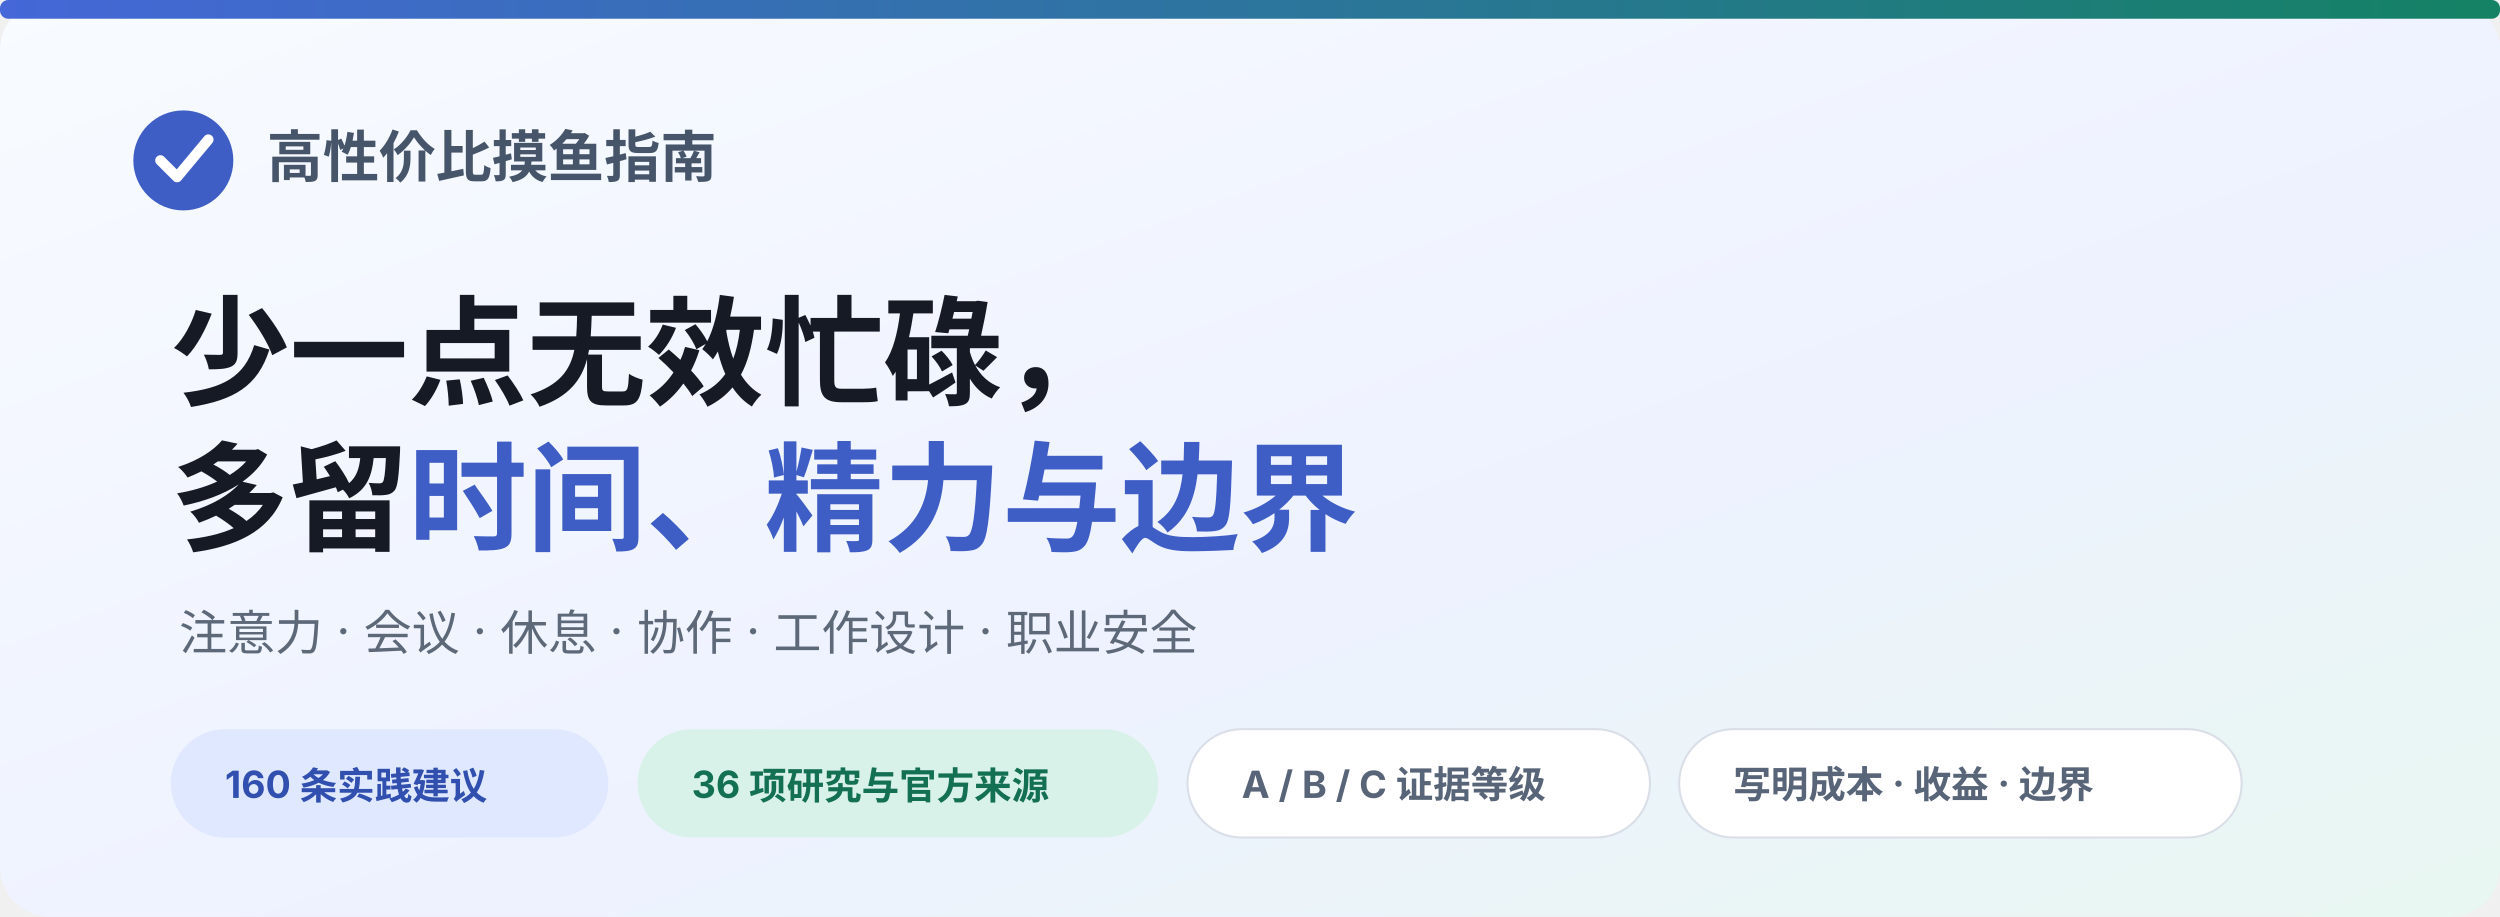
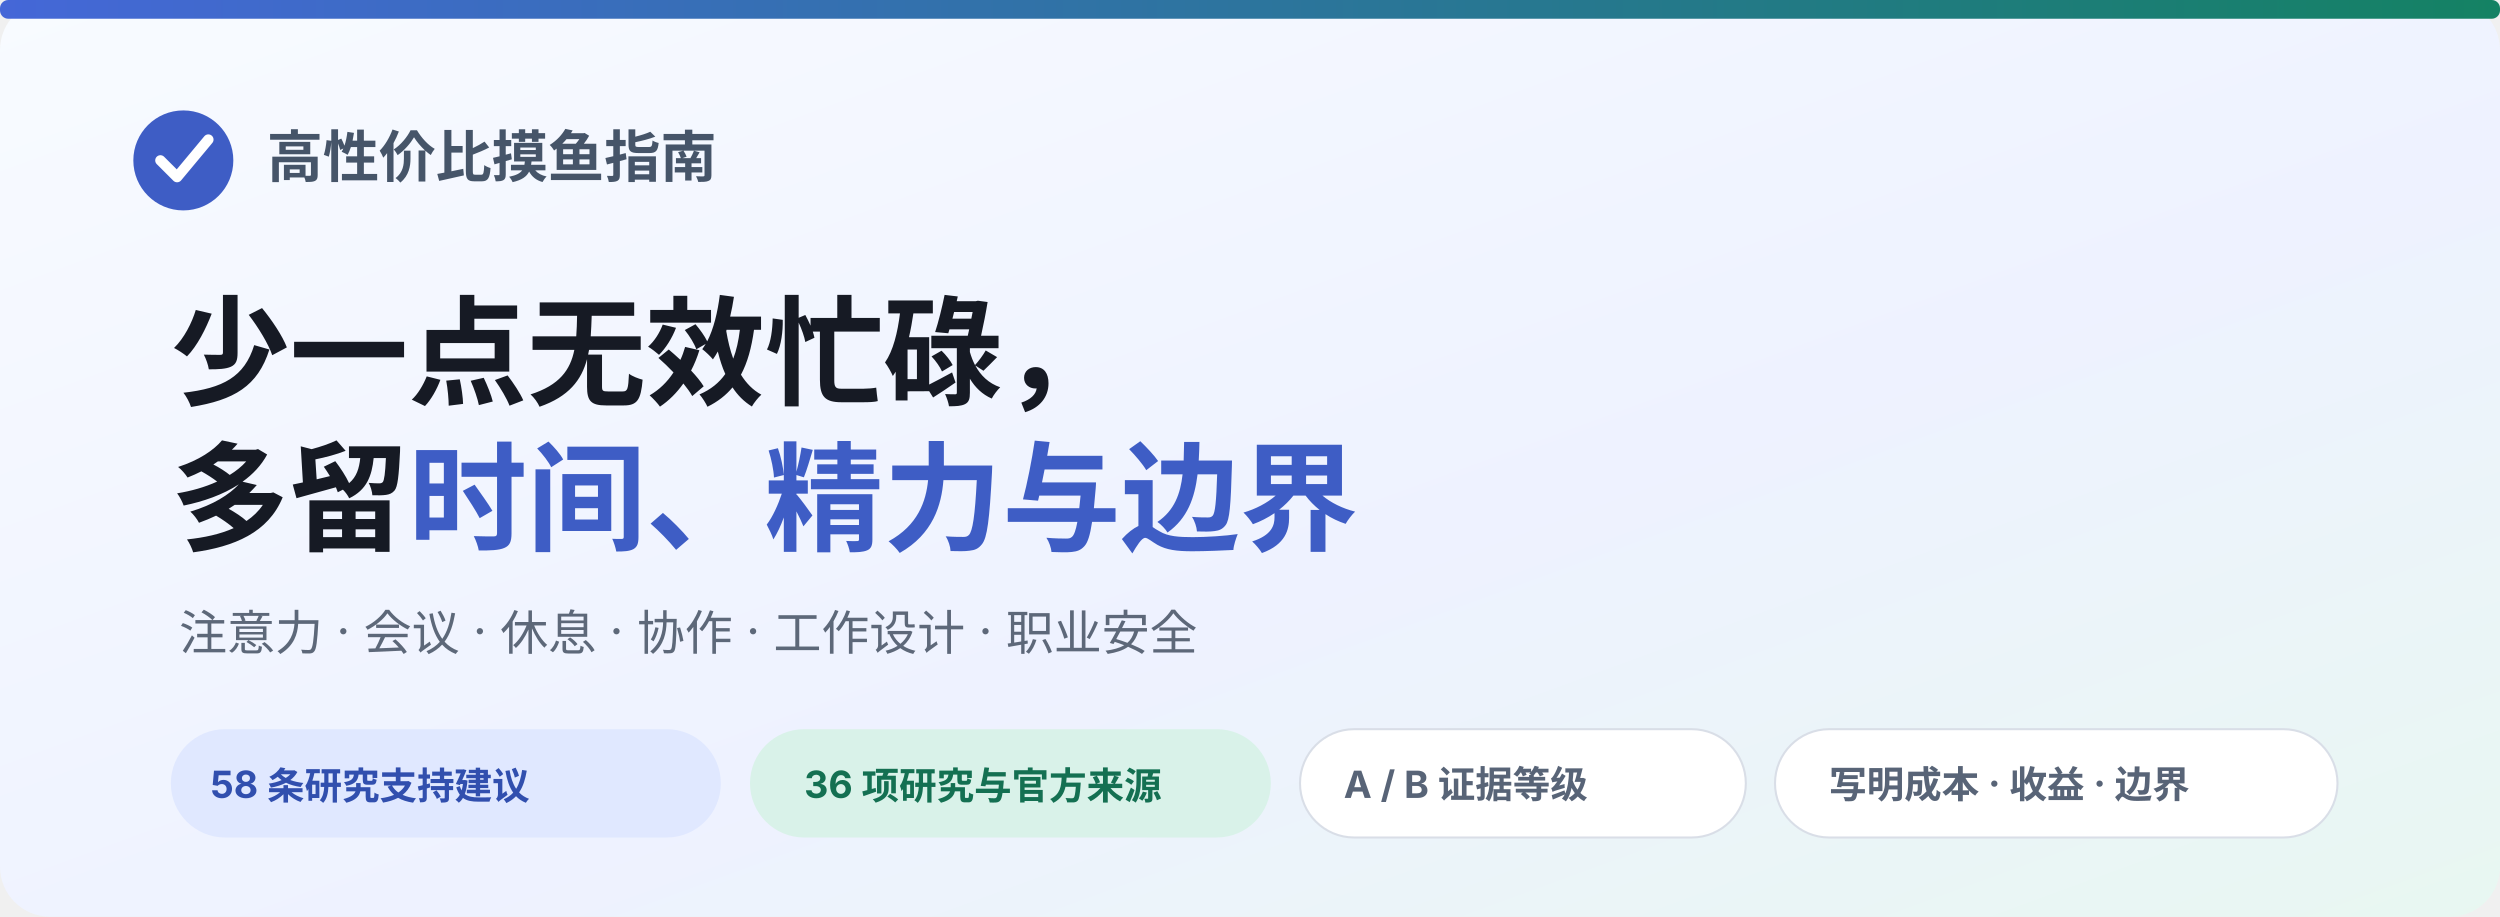
<svg xmlns="http://www.w3.org/2000/svg" width="1200" height="440" viewBox="0 0 1200 440" role="img" aria-labelledby="title desc">
  <defs>
    <linearGradient id="bg" x1="0" y1="0" x2="1" y2="1">
      <stop stop-color="#f8fbff" />
      <stop offset=".58" stop-color="#eef2ff" />
      <stop offset="1" stop-color="#e8f7f1" />
    </linearGradient>
    <linearGradient id="bar" x1="0" x2="1">
      <stop stop-color="#4567d8" />
      <stop offset="1" stop-color="#148263" />
    </linearGradient>
  </defs>
  <rect width="1200" height="440" rx="24" fill="url(#bg)" />
  <rect width="1200" height="9" rx="4" fill="url(#bar)" />
  <circle cx="88" cy="77" r="24" fill="#3e5dc5" />
  <path d="m77 77 8 8 15-18" fill="none" stroke="#fff" stroke-width="5" stroke-linecap="round" stroke-linejoin="round" />
  <text x="128" y="85" fill="#465569" font-family="-apple-system,BlinkMacSystemFont,'Segoe UI','Microsoft YaHei',sans-serif" font-size="27" font-weight="700">高性价比摸鱼指南</text>
  <text x="82" y="190" fill="#161a24" font-family="-apple-system,BlinkMacSystemFont,'Segoe UI','Microsoft YaHei',sans-serif" font-size="57" font-weight="800">少一点无效忙碌，</text>
  <text x="82" y="260" fill="#161a24" font-family="-apple-system,BlinkMacSystemFont,'Segoe UI','Microsoft YaHei',sans-serif" font-size="57" font-weight="800">多留<tspan fill="#3e5dc5">时间、精力与边界</tspan>
  </text>
  <text x="86" y="312" fill="#5d6879" font-family="-apple-system,BlinkMacSystemFont,'Segoe UI','Microsoft YaHei',sans-serif" font-size="23">注意力 · 会议 · 休息 · 协作 · 工作设计 · 职业安全</text>
  <g font-family="-apple-system,BlinkMacSystemFont,'Segoe UI','Microsoft YaHei',sans-serif" font-size="18" font-weight="700">
-     <rect x="82" y="350" width="210" height="52" rx="26" fill="#e0e8ff" />
-     <text x="108" y="383" fill="#314fae">160 条实践建议</text>
-     <rect x="306" y="350" width="250" height="52" rx="26" fill="#d9f2e9" />
-     <text x="332" y="383" fill="#147052">36 项研究与官方来源</text>
-     <rect x="570" y="350" width="222" height="52" rx="26" fill="#fff" stroke="#d9dee7" />
-     <text x="596" y="383" fill="#586477">A / B / C 证据等级</text>
-     <rect x="806" y="350" width="270" height="52" rx="26" fill="#fff" stroke="#d9dee7" />
-     <text x="832" y="383" fill="#586477">写明成本 · 收益 · 边界</text>
+     <rect x="82" y="350" width="264" height="52" rx="26" fill="#e0e8ff" />
+     <text x="101" y="383" fill="#314fae">58 条研究支持建议</text>
+     <rect x="360" y="350" width="250" height="52" rx="26" fill="#d9f2e9" />
+     <text x="386" y="383" fill="#147052">36 项研究与官方来源</text>
+     <rect x="624" y="350" width="214" height="52" rx="26" fill="#fff" stroke="#d9dee7" />
+     <text x="645" y="383" fill="#586477">A / B 证据等级</text>
+     <rect x="852" y="350" width="270" height="52" rx="26" fill="#fff" stroke="#d9dee7" />
+     <text x="878" y="383" fill="#586477">写明成本 · 收益 · 边界</text>
  </g>
</svg>
